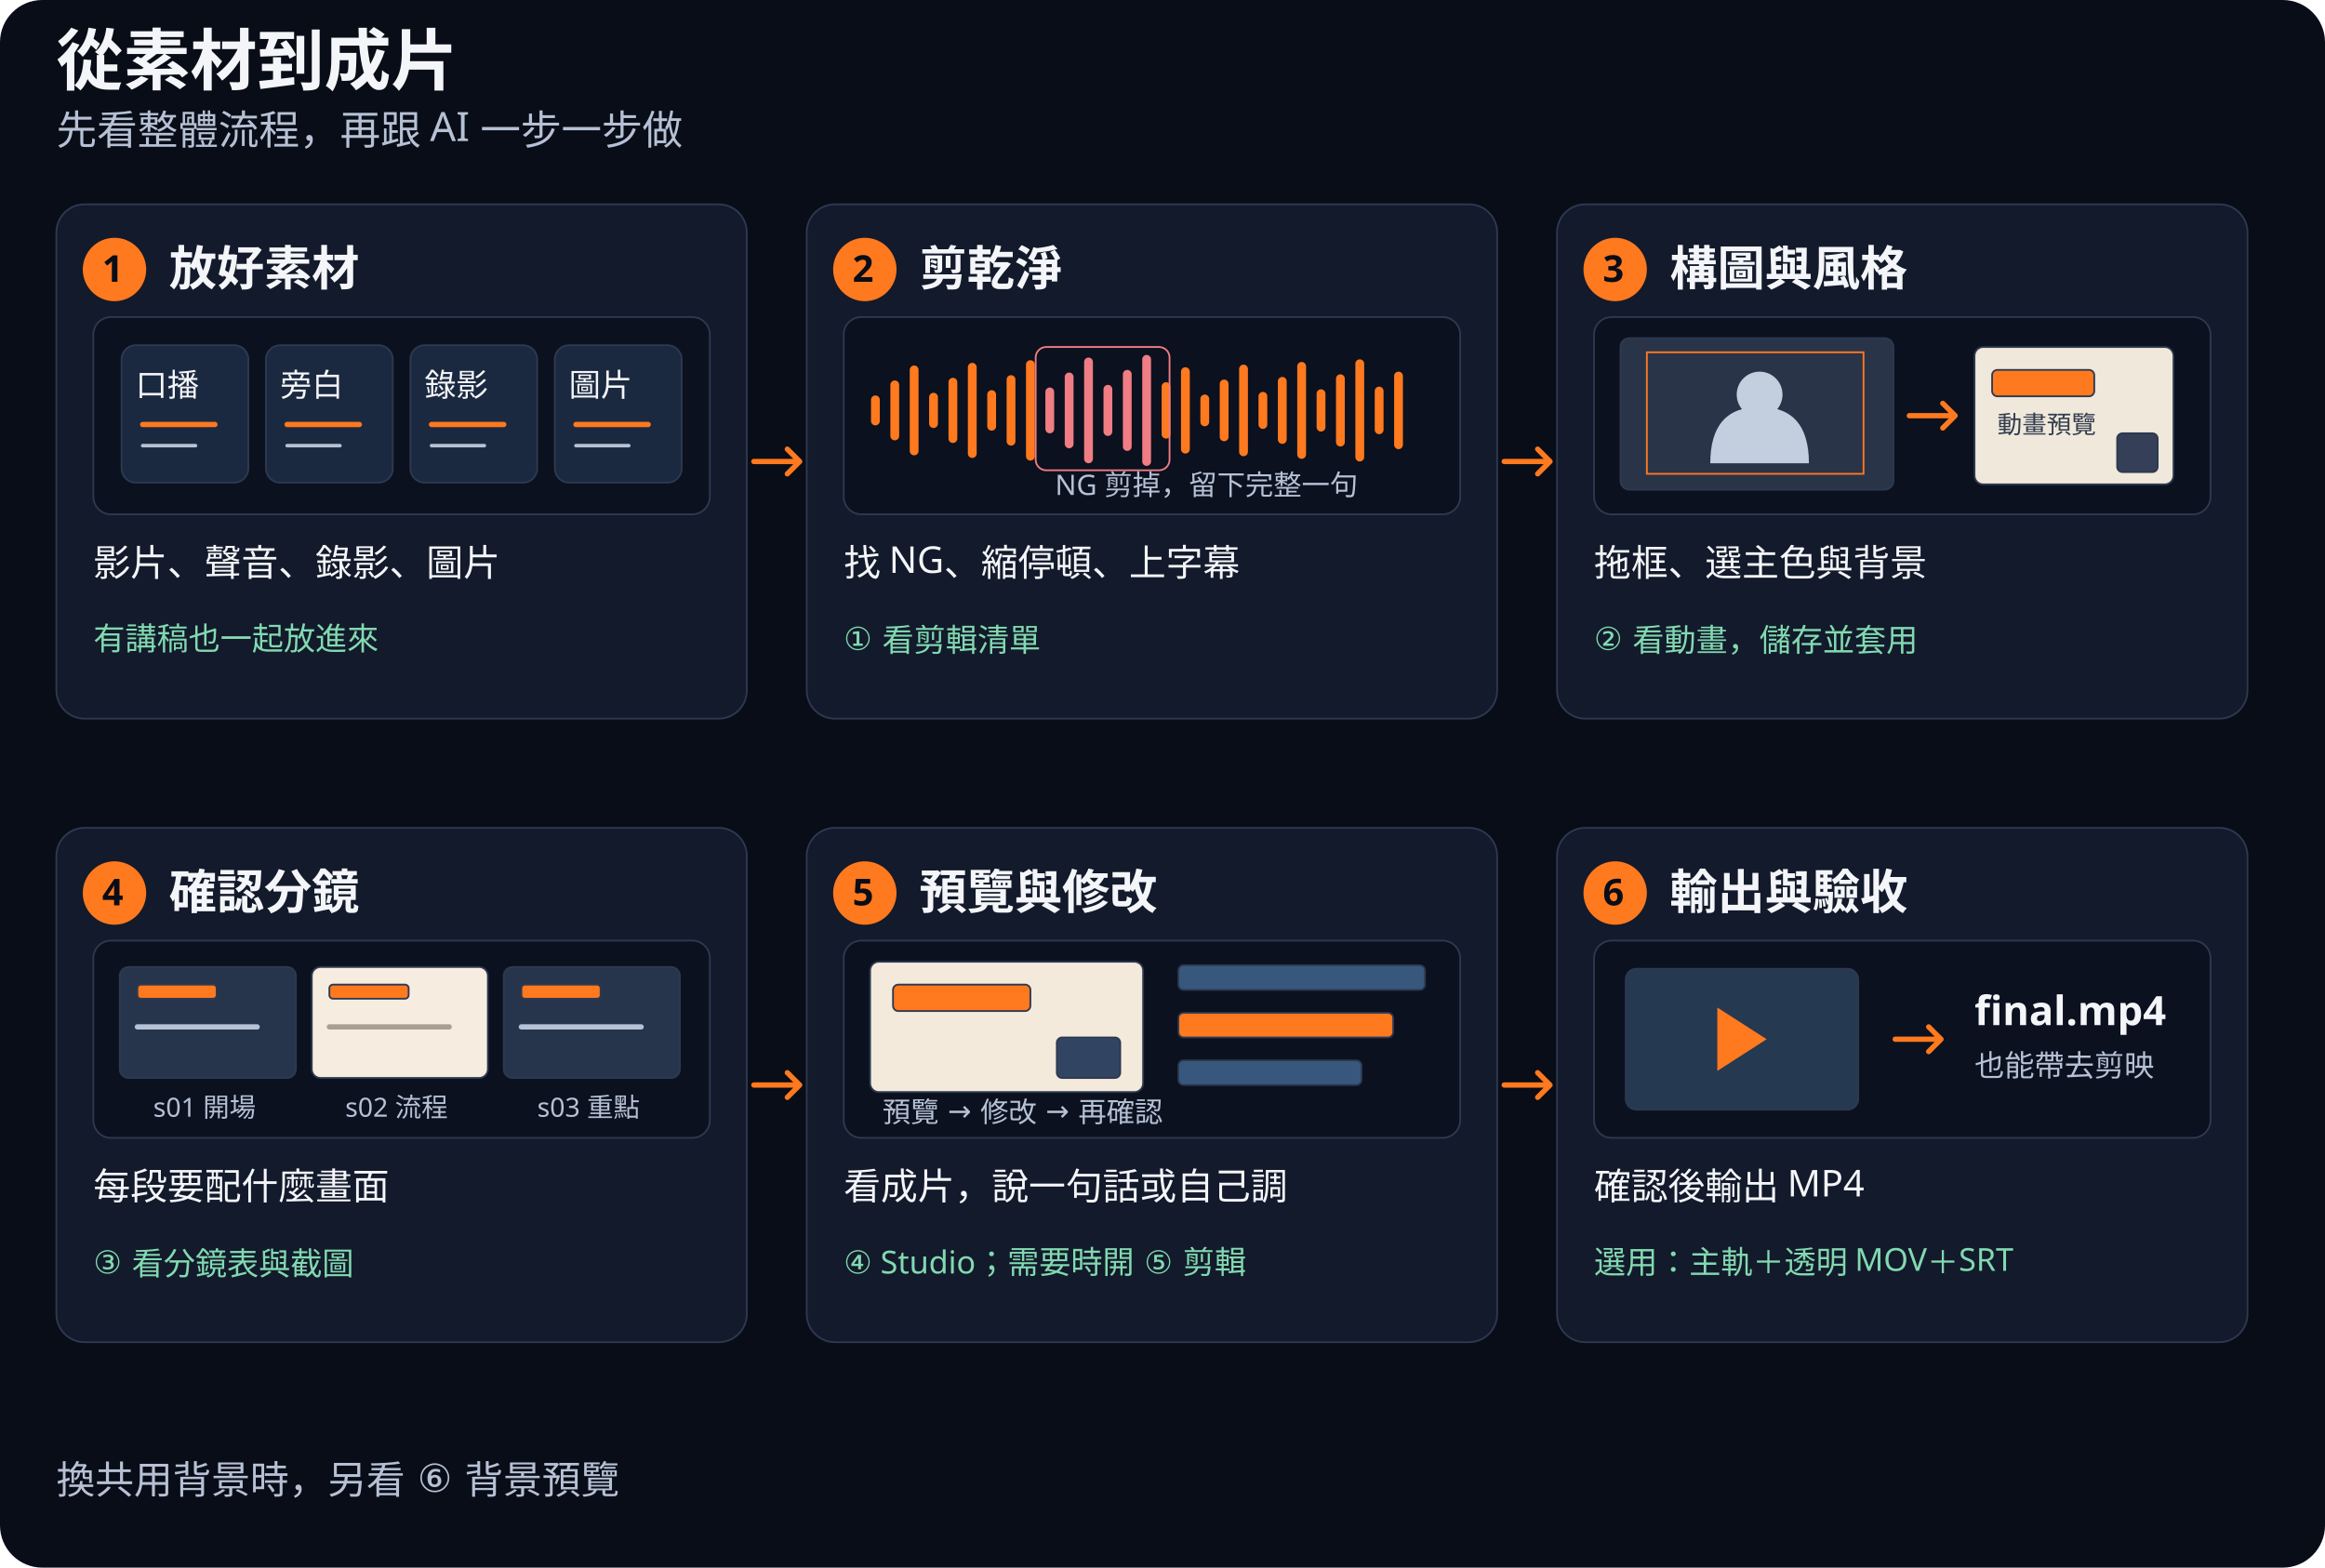
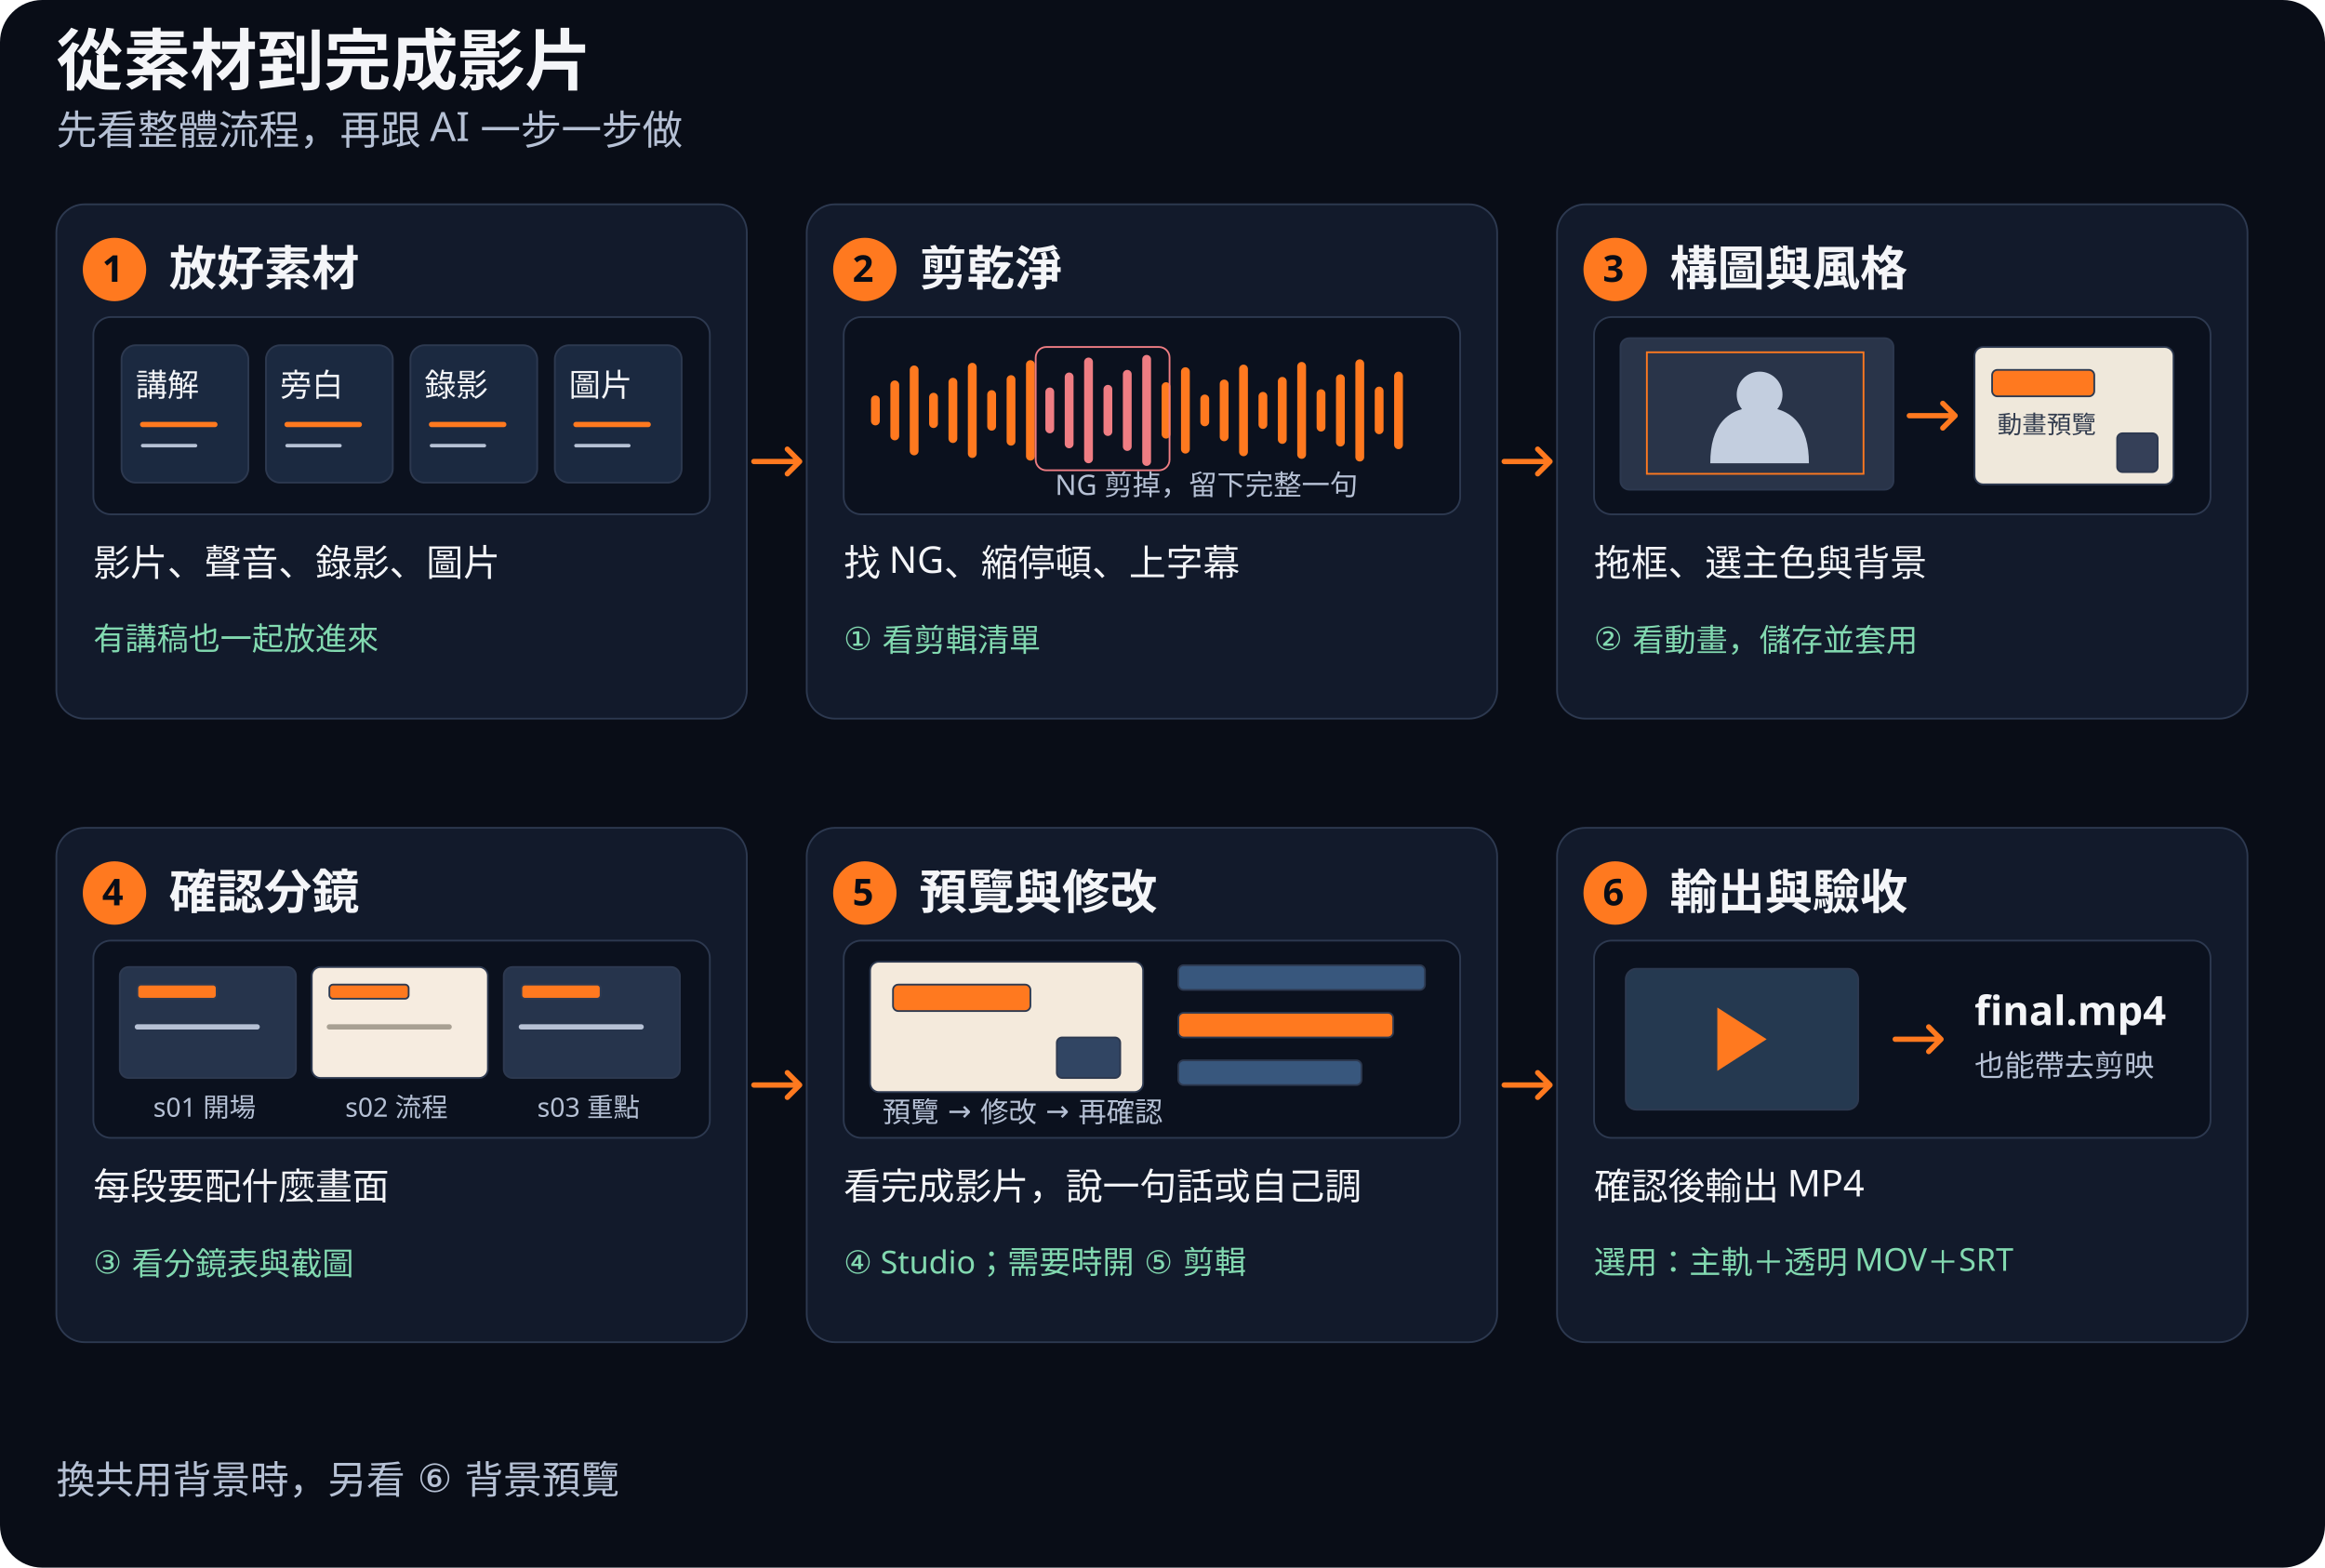
<svg xmlns="http://www.w3.org/2000/svg" width="1320" height="890" viewBox="0 0 1320 890" role="img" aria-labelledby="title">
  <rect width="100%" height="100%" rx="24" fill="#090D17" />
  <g font-family="Noto Sans TC, PingFang TC, Microsoft JhengHei, sans-serif">
-     <text x="32" y="48" font-size="38" fill="#F4F5F8" font-weight="800">從素材到成片</text>
+     <text x="32" y="48" font-size="38" fill="#F4F5F8" font-weight="800">從素材到完成影片</text>
    <text x="32" y="82" font-size="23" fill="#B6C1D5" font-weight="500">先看整體流程，再跟 AI 一步一步做</text>
    <rect x="32" y="116" width="392" height="292" rx="16" fill="#121A2B" stroke="#2D3950" />
    <circle cx="65" cy="153" r="18" fill="#FF791F" />
    <text x="58" y="160" font-size="21" fill="#090D17" font-weight="800">1</text>
    <text x="96" y="162" font-size="27" fill="#F4F5F8" font-weight="800">放好素材</text>
    <rect x="53" y="180" width="350" height="112" rx="10" fill="#0B111E" stroke="#2D3950" />
    <rect x="69" y="196" width="72" height="78" rx="8" fill="#1B2940" stroke="#2D3950" />
-     <text x="77" y="225" font-size="18" fill="#F4F5F8" font-weight="500">口播</text>
+     <text x="77" y="225" font-size="18" fill="#F4F5F8" font-weight="500">講解</text>
    <path d="M81 241L122 241" fill="none" stroke="#FF791F" stroke-width="3" stroke-linecap="round" />
    <path d="M81 253L111 253" fill="none" stroke="#B6C1D5" stroke-width="2" stroke-linecap="round" />
    <rect x="151" y="196" width="72" height="78" rx="8" fill="#1B2940" stroke="#2D3950" />
    <text x="159" y="225" font-size="18" fill="#F4F5F8" font-weight="500">旁白</text>
    <path d="M163 241L204 241" fill="none" stroke="#FF791F" stroke-width="3" stroke-linecap="round" />
    <path d="M163 253L193 253" fill="none" stroke="#B6C1D5" stroke-width="2" stroke-linecap="round" />
    <rect x="233" y="196" width="72" height="78" rx="8" fill="#1B2940" stroke="#2D3950" />
    <text x="241" y="225" font-size="18" fill="#F4F5F8" font-weight="500">錄影</text>
    <path d="M245 241L286 241" fill="none" stroke="#FF791F" stroke-width="3" stroke-linecap="round" />
    <path d="M245 253L275 253" fill="none" stroke="#B6C1D5" stroke-width="2" stroke-linecap="round" />
    <rect x="315" y="196" width="72" height="78" rx="8" fill="#1B2940" stroke="#2D3950" />
    <text x="323" y="225" font-size="18" fill="#F4F5F8" font-weight="500">圖片</text>
    <path d="M327 241L368 241" fill="none" stroke="#FF791F" stroke-width="3" stroke-linecap="round" />
    <path d="M327 253L357 253" fill="none" stroke="#B6C1D5" stroke-width="2" stroke-linecap="round" />
    <text x="53" y="327" font-size="21" fill="#F4F5F8" font-weight="500">影片、聲音、錄影、圖片</text>
    <text x="53" y="369" font-size="18" fill="#82D9B0" font-weight="500">有講稿也一起放進來</text>
    <path d="M428 262h26m-7-7 7 7-7 7" fill="none" stroke="#FF791F" stroke-width="3" stroke-linecap="round" stroke-linejoin="round" />
    <rect x="458" y="116" width="392" height="292" rx="16" fill="#121A2B" stroke="#2D3950" />
    <circle cx="491" cy="153" r="18" fill="#FF791F" />
    <text x="484" y="160" font-size="21" fill="#090D17" font-weight="800">2</text>
    <text x="522" y="162" font-size="27" fill="#F4F5F8" font-weight="800">剪乾淨</text>
    <rect x="479" y="180" width="350" height="112" rx="10" fill="#0B111E" stroke="#2D3950" />
    <path d="M497 227L497 239" fill="none" stroke="#FF791F" stroke-width="5" stroke-linecap="round" />
    <path d="M508 218.5L508 247.5" fill="none" stroke="#FF791F" stroke-width="5" stroke-linecap="round" />
    <path d="M519 210L519 256" fill="none" stroke="#FF791F" stroke-width="5" stroke-linecap="round" />
    <path d="M530 225.5L530 240.5" fill="none" stroke="#FF791F" stroke-width="5" stroke-linecap="round" />
    <path d="M541 217L541 249" fill="none" stroke="#FF791F" stroke-width="5" stroke-linecap="round" />
    <path d="M552 208.5L552 257.5" fill="none" stroke="#FF791F" stroke-width="5" stroke-linecap="round" />
    <path d="M563 224L563 242" fill="none" stroke="#FF791F" stroke-width="5" stroke-linecap="round" />
    <path d="M574 215.5L574 250.5" fill="none" stroke="#FF791F" stroke-width="5" stroke-linecap="round" />
    <path d="M585 207L585 259" fill="none" stroke="#FF791F" stroke-width="5" stroke-linecap="round" />
    <path d="M596 222.5L596 243.5" fill="none" stroke="#EF7D83" stroke-width="5" stroke-linecap="round" />
    <path d="M607 214L607 252" fill="none" stroke="#EF7D83" stroke-width="5" stroke-linecap="round" />
    <path d="M618 205.5L618 260.5" fill="none" stroke="#EF7D83" stroke-width="5" stroke-linecap="round" />
    <path d="M629 221L629 245" fill="none" stroke="#EF7D83" stroke-width="5" stroke-linecap="round" />
    <path d="M640 212.5L640 253.5" fill="none" stroke="#EF7D83" stroke-width="5" stroke-linecap="round" />
    <path d="M651 204L651 262" fill="none" stroke="#EF7D83" stroke-width="5" stroke-linecap="round" />
    <path d="M662 219.5L662 246.5" fill="none" stroke="#FF791F" stroke-width="5" stroke-linecap="round" />
    <path d="M673 211L673 255" fill="none" stroke="#FF791F" stroke-width="5" stroke-linecap="round" />
    <path d="M684 226.5L684 239.5" fill="none" stroke="#FF791F" stroke-width="5" stroke-linecap="round" />
    <path d="M695 218L695 248" fill="none" stroke="#FF791F" stroke-width="5" stroke-linecap="round" />
    <path d="M706 209.5L706 256.5" fill="none" stroke="#FF791F" stroke-width="5" stroke-linecap="round" />
    <path d="M717 225L717 241" fill="none" stroke="#FF791F" stroke-width="5" stroke-linecap="round" />
    <path d="M728 216.5L728 249.5" fill="none" stroke="#FF791F" stroke-width="5" stroke-linecap="round" />
    <path d="M739 208L739 258" fill="none" stroke="#FF791F" stroke-width="5" stroke-linecap="round" />
    <path d="M750 223.5L750 242.5" fill="none" stroke="#FF791F" stroke-width="5" stroke-linecap="round" />
    <path d="M761 215L761 251" fill="none" stroke="#FF791F" stroke-width="5" stroke-linecap="round" />
    <path d="M772 206.5L772 259.5" fill="none" stroke="#FF791F" stroke-width="5" stroke-linecap="round" />
    <path d="M783 222L783 244" fill="none" stroke="#FF791F" stroke-width="5" stroke-linecap="round" />
    <path d="M794 213.5L794 252.5" fill="none" stroke="#FF791F" stroke-width="5" stroke-linecap="round" />
    <rect x="588" y="197" width="76" height="70" rx="6" fill="none" stroke="#EF7D83" />
    <text x="599" y="281" font-size="16" fill="#B6C1D5" font-weight="500">NG 剪掉，留下完整一句</text>
    <text x="479" y="327" font-size="21" fill="#F4F5F8" font-weight="500">找 NG、縮停頓、上字幕</text>
    <text x="479" y="369" font-size="18" fill="#82D9B0" font-weight="500">① 看剪輯清單</text>
    <path d="M854 262h26m-7-7 7 7-7 7" fill="none" stroke="#FF791F" stroke-width="3" stroke-linecap="round" stroke-linejoin="round" />
    <rect x="884" y="116" width="392" height="292" rx="16" fill="#121A2B" stroke="#2D3950" />
    <circle cx="917" cy="153" r="18" fill="#FF791F" />
    <text x="910" y="160" font-size="21" fill="#090D17" font-weight="800">3</text>
    <text x="948" y="162" font-size="27" fill="#F4F5F8" font-weight="800">構圖與風格</text>
    <rect x="905" y="180" width="350" height="112" rx="10" fill="#0B111E" stroke="#2D3950" />
    <rect x="920" y="192" width="155" height="86" rx="5" fill="#293449" stroke="#2D3950" />
    <rect x="935" y="200" width="123" height="69" rx="0" fill="none" stroke="#FF791F" />
    <circle cx="999" cy="224" r="13" fill="#C3CEDF" />
    <path d="M971 263q0-32 28-32t28 32" fill="#C3CEDF" />
    <path d="M1084 236h26m-7-7 7 7-7 7" fill="none" stroke="#FF791F" stroke-width="3" stroke-linecap="round" stroke-linejoin="round" />
    <rect x="1121" y="197" width="113" height="78" rx="5" fill="#EFE8DB" stroke="#2D3950" />
    <rect x="1131" y="210" width="58" height="15" rx="3" fill="#FF791F" stroke="#2D3950" />
    <rect x="1202" y="246" width="23" height="22" rx="3" fill="#354058" stroke="#2D3950" />
    <text x="1134" y="246" font-size="14" fill="#323C4E" font-weight="500">動畫預覽</text>
    <text x="905" y="327" font-size="21" fill="#F4F5F8" font-weight="500">拖框、選主色與背景</text>
    <text x="905" y="369" font-size="18" fill="#82D9B0" font-weight="500">② 看動畫，儲存並套用</text>
    <rect x="32" y="470" width="392" height="292" rx="16" fill="#121A2B" stroke="#2D3950" />
    <circle cx="65" cy="507" r="18" fill="#FF791F" />
    <text x="58" y="514" font-size="21" fill="#090D17" font-weight="800">4</text>
    <text x="96" y="516" font-size="27" fill="#F4F5F8" font-weight="800">確認分鏡</text>
    <rect x="53" y="534" width="350" height="112" rx="10" fill="#0B111E" stroke="#2D3950" />
    <rect x="68" y="549" width="100" height="63" rx="5" fill="#26344C" stroke="#2D3950" />
    <rect x="78" y="559" width="45" height="8" rx="2" fill="#FF791F" stroke="#2D3950" />
    <path d="M78 583L146 583" fill="none" stroke="#B6C1D5" stroke-width="3" stroke-linecap="round" />
    <text x="87" y="634" font-size="15" fill="#B6C1D5" font-weight="500">s01 開場</text>
    <rect x="177" y="549" width="100" height="63" rx="5" fill="#F6ECE0" stroke="#2D3950" />
    <rect x="187" y="559" width="45" height="8" rx="2" fill="#FF791F" stroke="#2D3950" />
    <path d="M187 583L255 583" fill="none" stroke="#A8A093" stroke-width="3" stroke-linecap="round" />
    <text x="196" y="634" font-size="15" fill="#B6C1D5" font-weight="500">s02 流程</text>
    <rect x="286" y="549" width="100" height="63" rx="5" fill="#26344C" stroke="#2D3950" />
    <rect x="296" y="559" width="45" height="8" rx="2" fill="#FF791F" stroke="#2D3950" />
    <path d="M296 583L364 583" fill="none" stroke="#B6C1D5" stroke-width="3" stroke-linecap="round" />
    <text x="305" y="634" font-size="15" fill="#B6C1D5" font-weight="500">s03 重點</text>
    <text x="53" y="681" font-size="21" fill="#F4F5F8" font-weight="500">每段要配什麼畫面</text>
    <text x="53" y="723" font-size="18" fill="#82D9B0" font-weight="500">③ 看分鏡表與截圖</text>
    <path d="M428 616h26m-7-7 7 7-7 7" fill="none" stroke="#FF791F" stroke-width="3" stroke-linecap="round" stroke-linejoin="round" />
    <rect x="458" y="470" width="392" height="292" rx="16" fill="#121A2B" stroke="#2D3950" />
    <circle cx="491" cy="507" r="18" fill="#FF791F" />
    <text x="484" y="514" font-size="21" fill="#090D17" font-weight="800">5</text>
    <text x="522" y="516" font-size="27" fill="#F4F5F8" font-weight="800">預覽與修改</text>
    <rect x="479" y="534" width="350" height="112" rx="10" fill="#0B111E" stroke="#2D3950" />
    <rect x="494" y="546" width="155" height="74" rx="5" fill="#F4EADC" stroke="#2D3950" />
    <rect x="507" y="559" width="78" height="15" rx="3" fill="#FF791F" stroke="#2D3950" />
    <rect x="600" y="589" width="36" height="23" rx="3" fill="#314563" stroke="#2D3950" />
    <rect x="669" y="548" width="140" height="14" rx="3" fill="#38577D" stroke="#2D3950" />
    <rect x="669" y="575" width="122" height="14" rx="3" fill="#FF791F" stroke="#2D3950" />
    <rect x="669" y="602" width="104" height="14" rx="3" fill="#38577D" stroke="#2D3950" />
    <text x="501" y="637" font-size="16" fill="#B6C1D5" font-weight="500">預覽 → 修改 → 再確認</text>
-     <text x="479" y="681" font-size="21" fill="#F4F5F8" font-weight="500">看成片，說一句話或自己調</text>
+     <text x="479" y="681" font-size="21" fill="#F4F5F8" font-weight="500">看完成影片，說一句話或自己調</text>
    <text x="479" y="723" font-size="18" fill="#82D9B0" font-weight="500">④ Studio；需要時開 ⑤ 剪輯</text>
    <path d="M854 616h26m-7-7 7 7-7 7" fill="none" stroke="#FF791F" stroke-width="3" stroke-linecap="round" stroke-linejoin="round" />
    <rect x="884" y="470" width="392" height="292" rx="16" fill="#121A2B" stroke="#2D3950" />
    <circle cx="917" cy="507" r="18" fill="#FF791F" />
    <text x="910" y="514" font-size="21" fill="#090D17" font-weight="800">6</text>
    <text x="948" y="516" font-size="27" fill="#F4F5F8" font-weight="800">輸出與驗收</text>
    <rect x="905" y="534" width="350" height="112" rx="10" fill="#0B111E" stroke="#2D3950" />
    <rect x="923" y="550" width="132" height="80" rx="6" fill="#253950" stroke="#2D3950" />
    <path d="M975 572l28 18-28 18z" fill="#FF791F" />
    <path d="M1076 590h26m-7-7 7 7-7 7" fill="none" stroke="#FF791F" stroke-width="3" stroke-linecap="round" stroke-linejoin="round" />
    <text x="1121" y="582" font-size="23" fill="#F4F5F8" font-weight="700">final.mp4</text>
    <text x="1121" y="611" font-size="17" fill="#B6C1D5" font-weight="500">也能帶去剪映</text>
    <text x="905" y="681" font-size="21" fill="#F4F5F8" font-weight="500">確認後輸出 MP4</text>
    <text x="905" y="723" font-size="18" fill="#82D9B0" font-weight="500">選用：主軌＋透明 MOV＋SRT</text>
    <text x="32" y="848" font-size="22" fill="#B6C1D5" font-weight="500">換共用背景時，另看 ⑥ 背景預覽</text>
  </g>
</svg>
